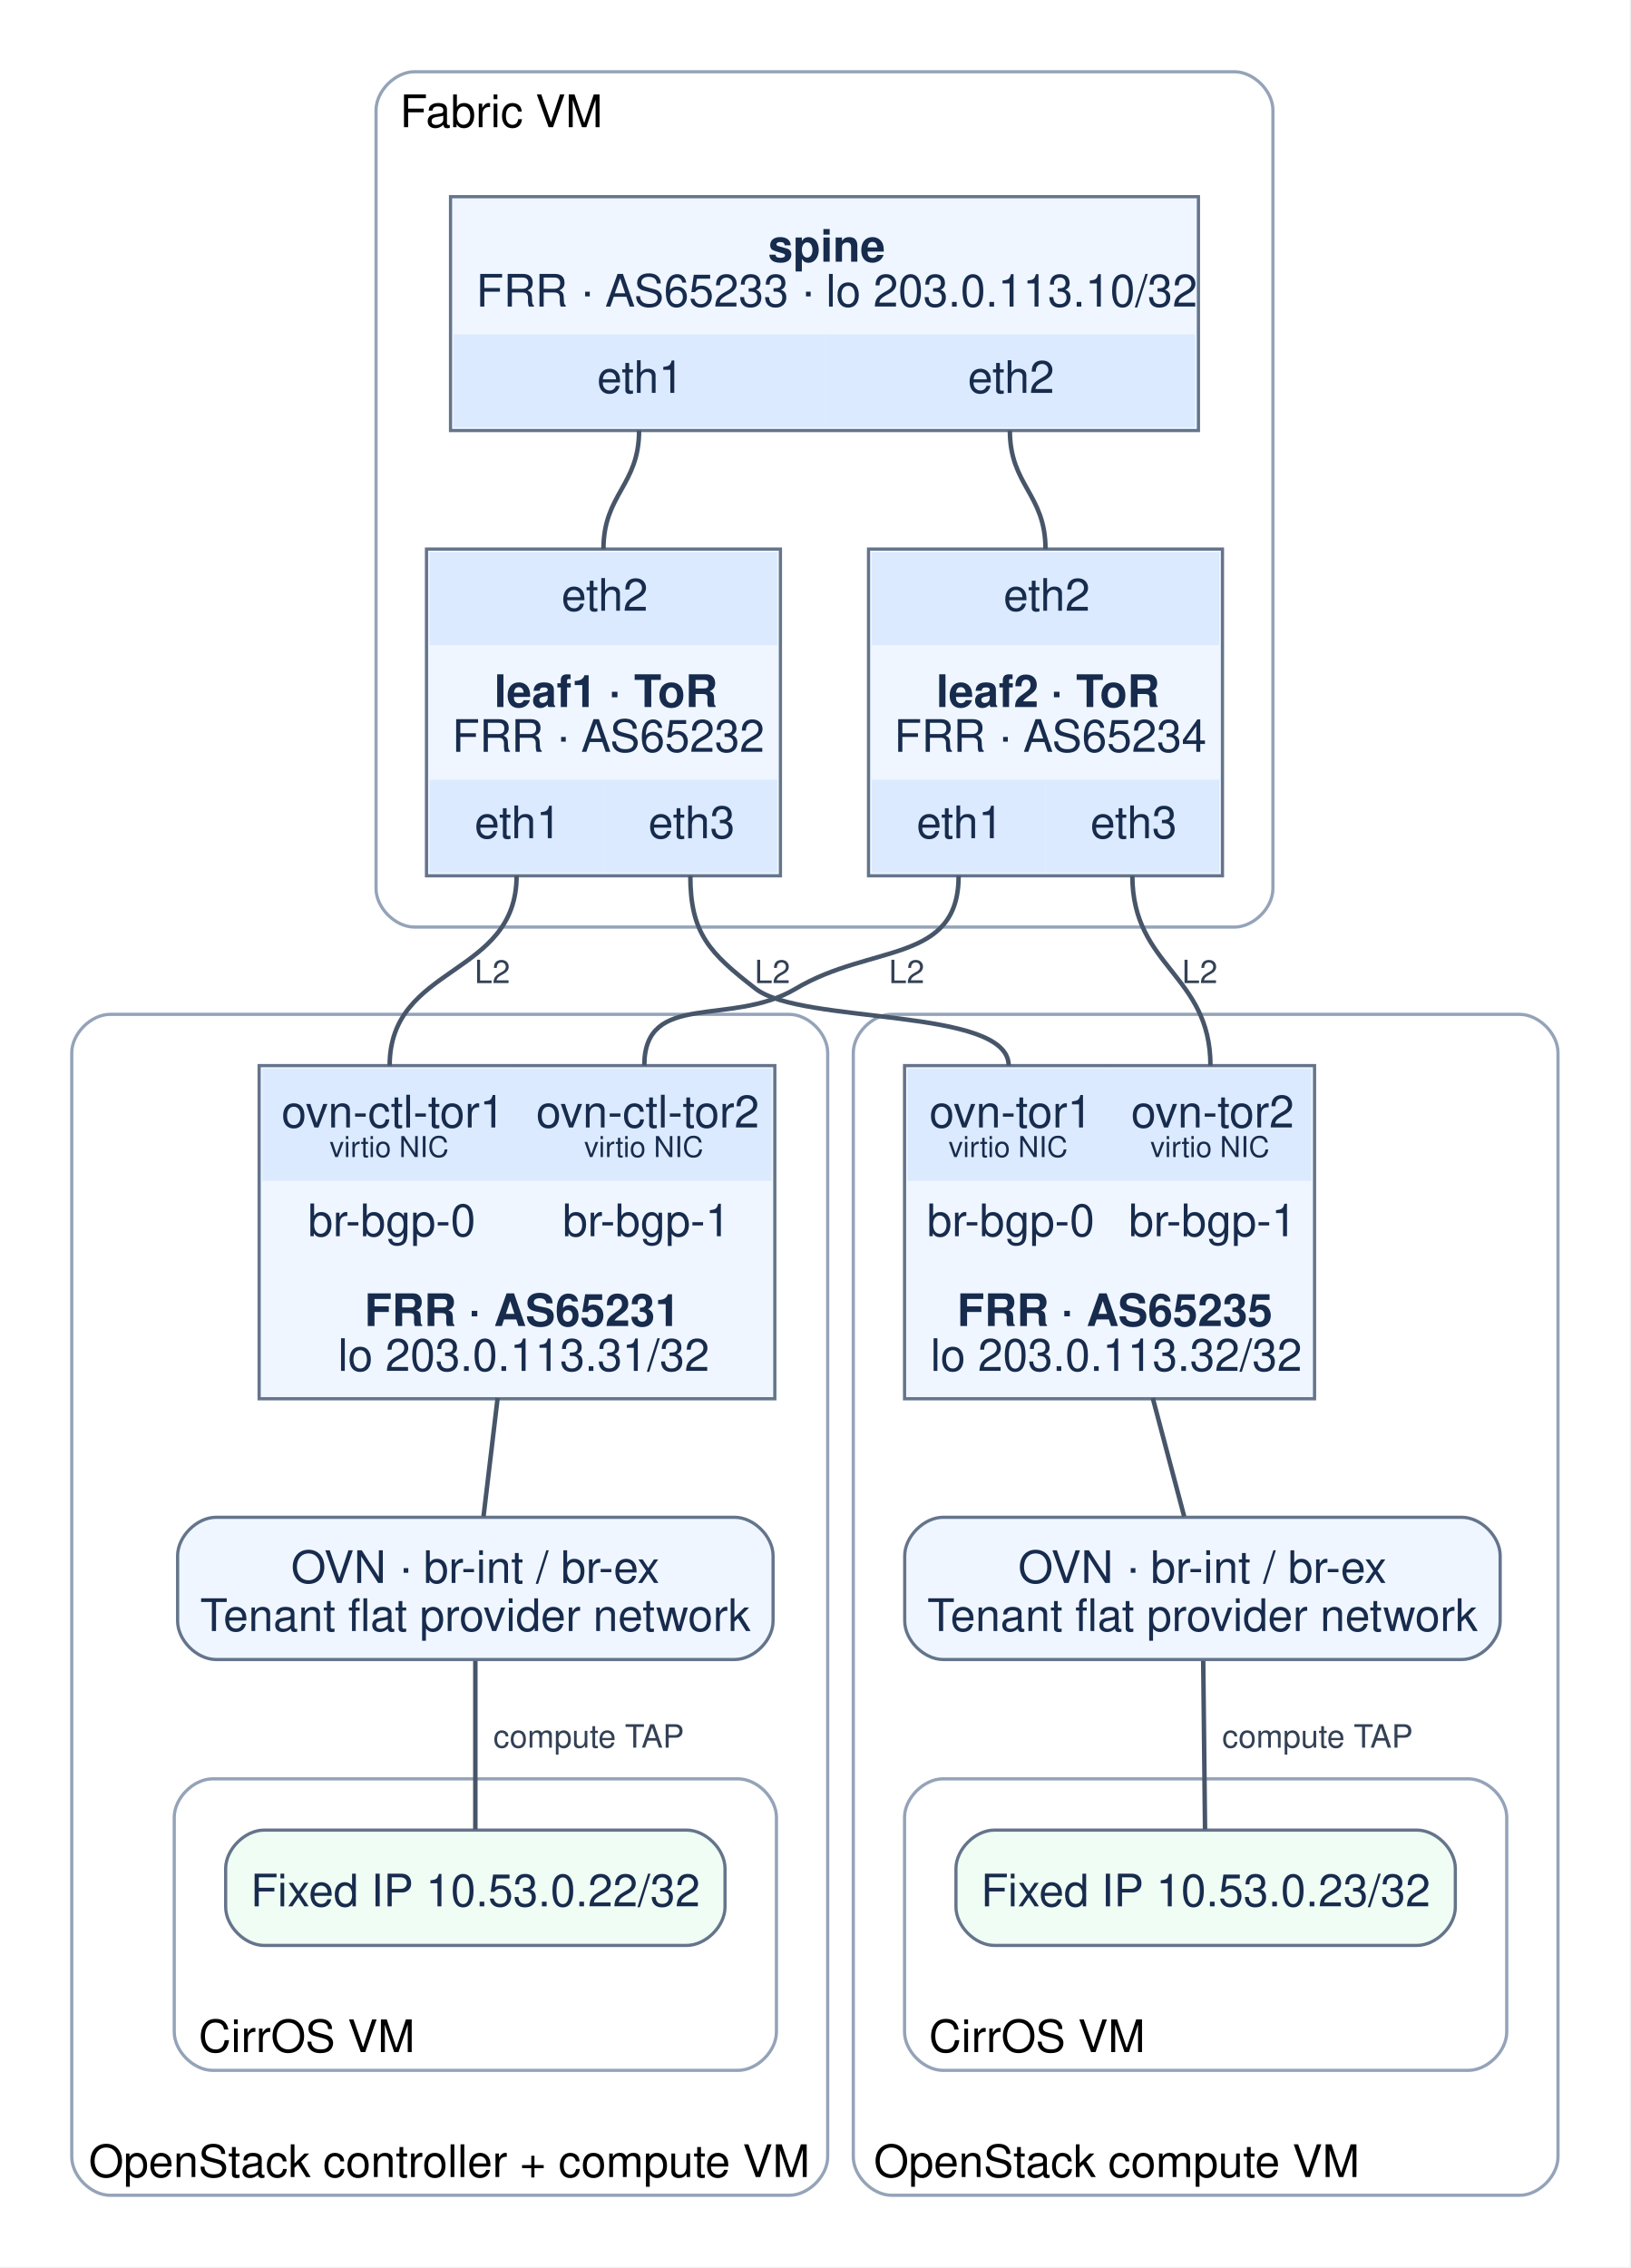
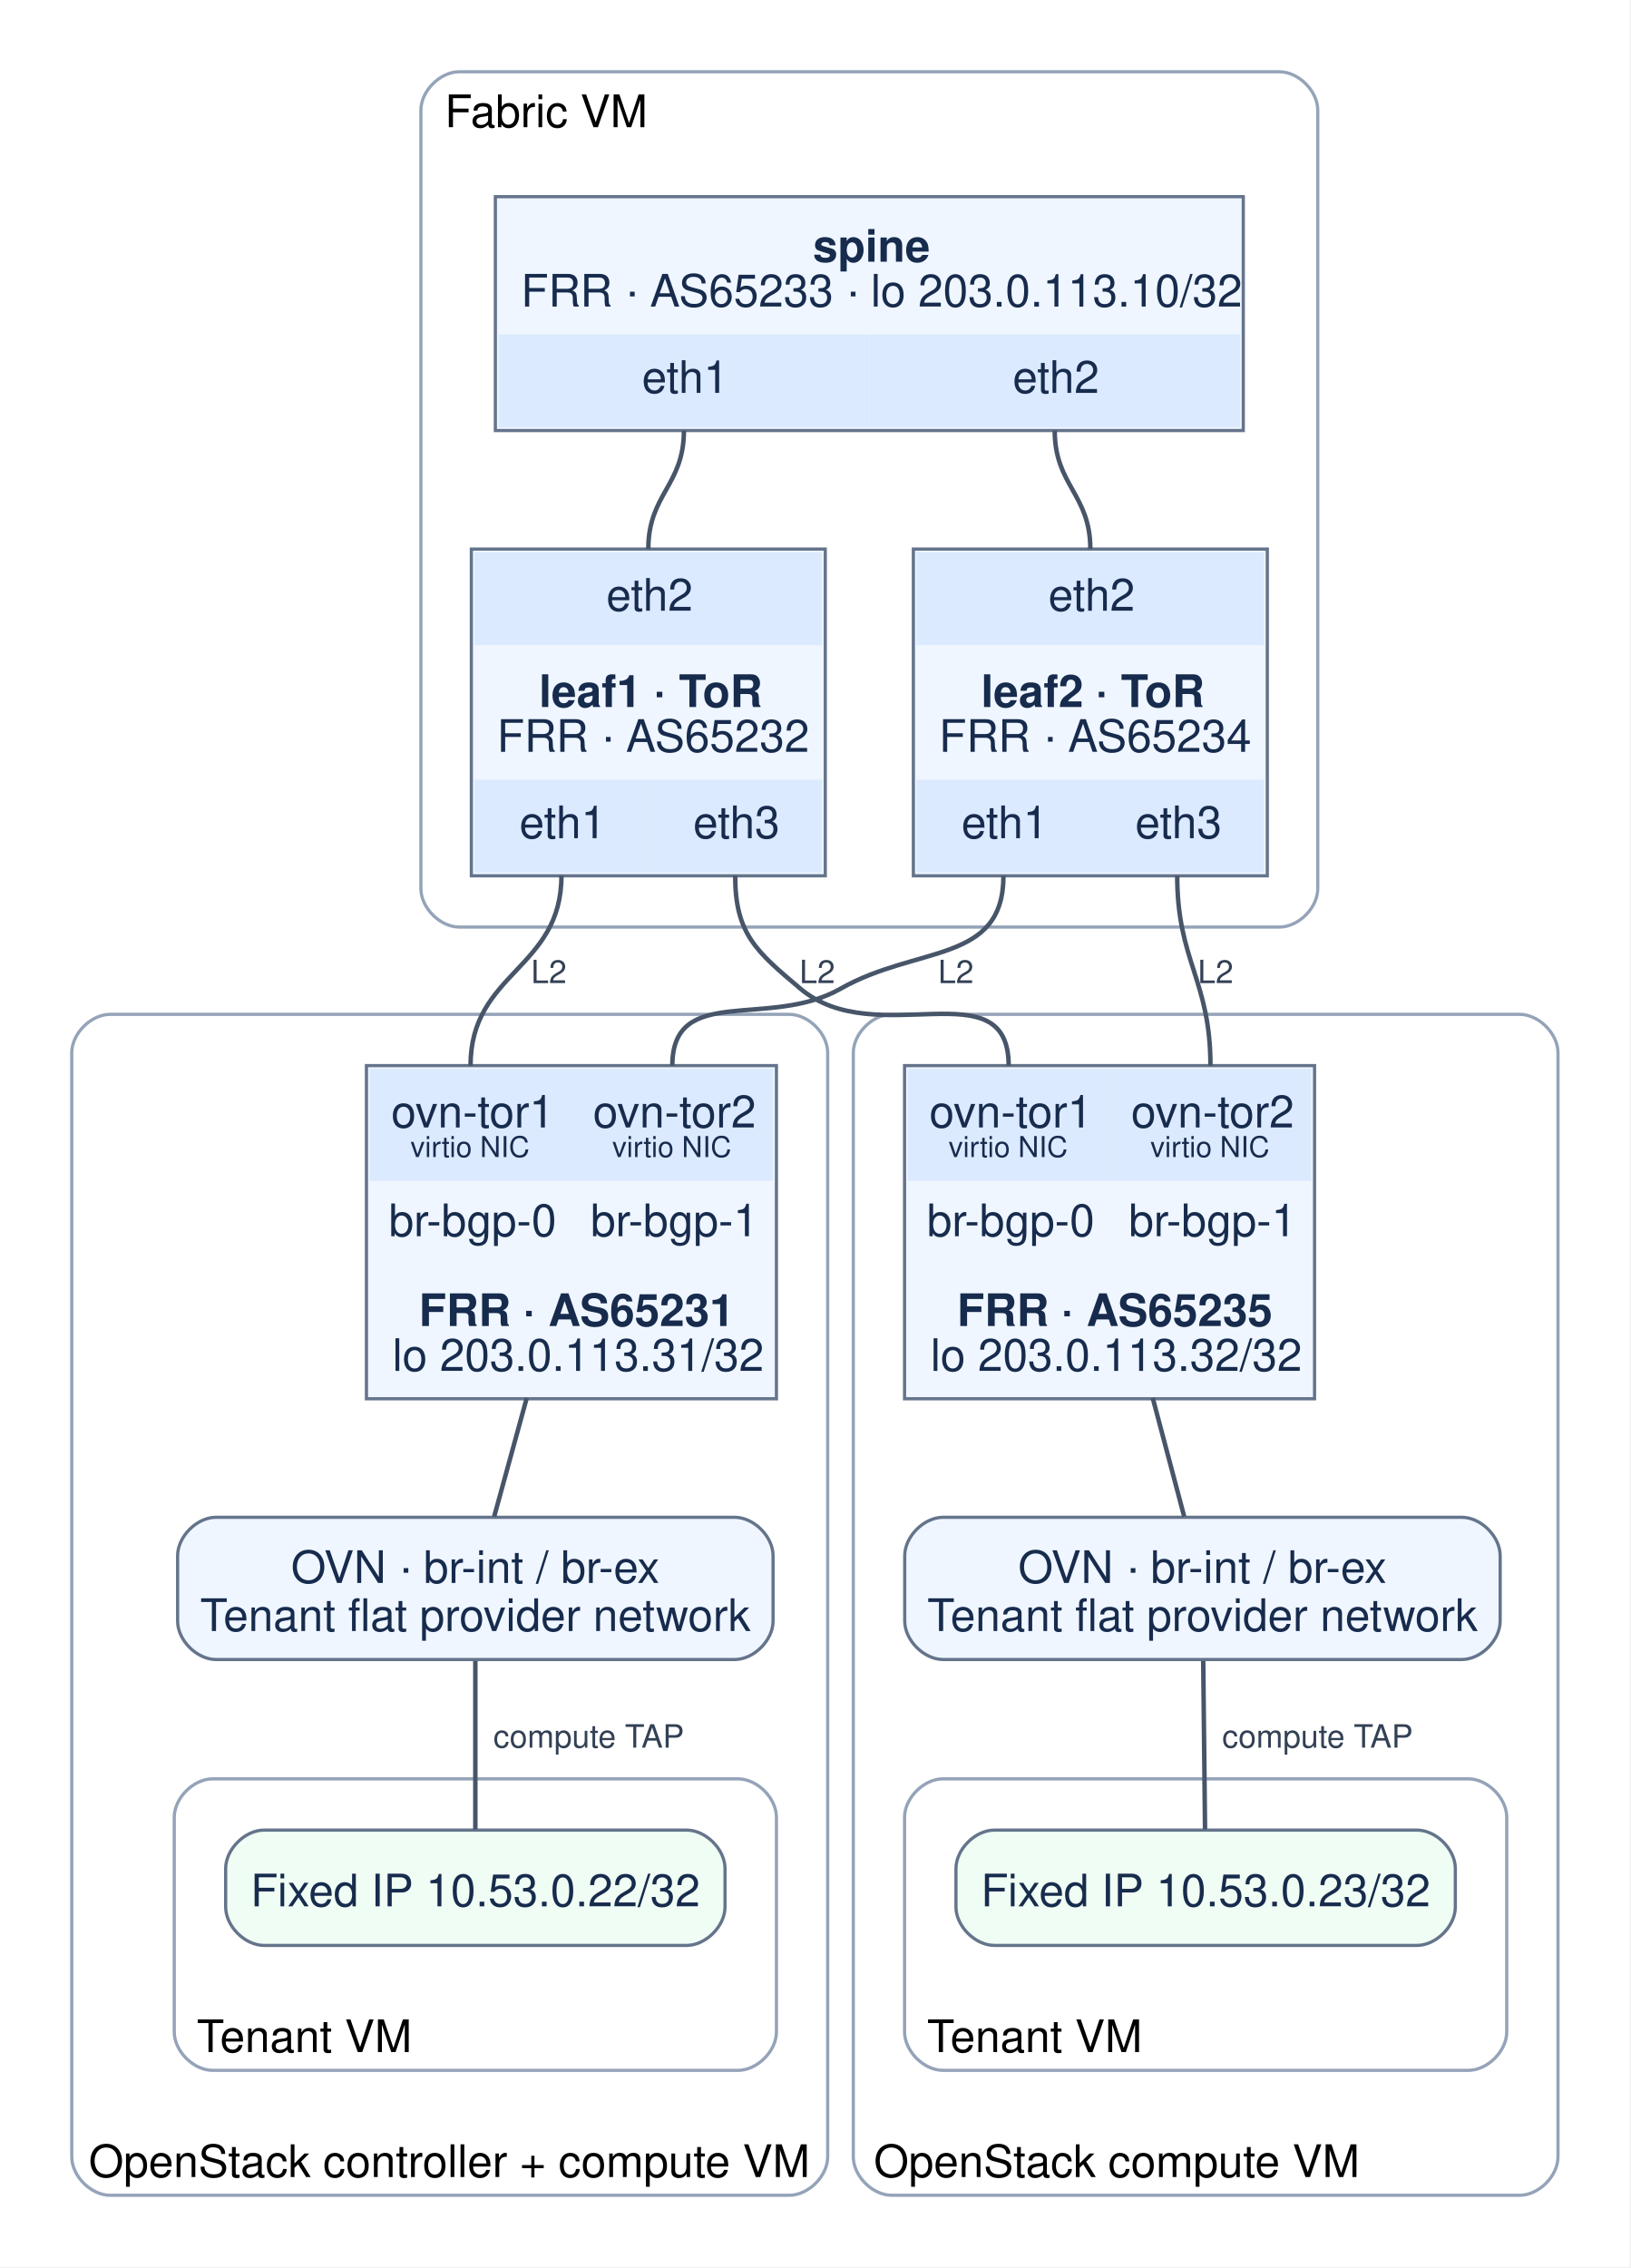
<svg xmlns="http://www.w3.org/2000/svg" width="509pt" height="708pt" viewBox="0.00 0.00 509.00 708.00">
  <g id="graph0" class="graph" transform="scale(1 1) rotate(0) translate(14.4 693.3)">
    <polygon fill="#ffffff" stroke="none" points="-14.4,14.4 -14.4,-693.3 494.4,-693.3 494.4,14.4 -14.4,14.4" />
    <g id="clust1" class="cluster">
-       <path fill="#ffffff" stroke="#94a3b8" d="M115,-403.9C115,-403.9 371,-403.9 371,-403.9 377,-403.9 383,-409.9 383,-415.9 383,-415.9 383,-658.9 383,-658.9 383,-664.9 377,-670.9 371,-670.9 371,-670.9 115,-670.9 115,-670.9 109,-670.9 103,-664.9 103,-658.9 103,-658.9 103,-415.9 103,-415.9 103,-409.9 109,-403.9 115,-403.9" />
-       <text xml:space="preserve" text-anchor="middle" x="142.12" y="-653.6" font-family="Helvetica,sans-Serif" font-size="14.00">Fabric VM</text>
+       <path fill="#ffffff" stroke="#94a3b8" d="M129,-403.9C129,-403.9 385,-403.9 385,-403.9 391,-403.9 397,-409.9 397,-415.9 397,-415.9 397,-658.9 397,-658.9 397,-664.9 391,-670.9 385,-670.9 385,-670.9 129,-670.9 129,-670.9 123,-670.9 117,-664.9 117,-658.9 117,-658.9 117,-415.9 117,-415.9 117,-409.9 123,-403.9 129,-403.9" />
+       <text xml:space="preserve" text-anchor="middle" x="156.12" y="-653.6" font-family="Helvetica,sans-Serif" font-size="14.00">Fabric VM</text>
    </g>
    <g id="clust3" class="cluster">
      <path fill="#ffffff" stroke="#94a3b8" d="M20,-8C20,-8 232,-8 232,-8 238,-8 244,-14 244,-20 244,-20 244,-364.65 244,-364.65 244,-370.65 238,-376.65 232,-376.65 232,-376.65 20,-376.65 20,-376.65 14,-376.65 8,-370.65 8,-364.65 8,-364.65 8,-20 8,-20 8,-14 14,-8 20,-8" />
      <text xml:space="preserve" text-anchor="middle" x="125.88" y="-13.7" font-family="Helvetica,sans-Serif" font-size="14.00">OpenStack controller + compute VM</text>
    </g>
    <g id="clust4" class="cluster">
      <path fill="#ffffff" stroke="#94a3b8" d="M52,-47C52,-47 216,-47 216,-47 222,-47 228,-53 228,-59 228,-59 228,-126 228,-126 228,-132 222,-138 216,-138 216,-138 52,-138 52,-138 46,-138 40,-132 40,-126 40,-126 40,-59 40,-59 40,-53 46,-47 52,-47" />
-       <text xml:space="preserve" text-anchor="middle" x="81.38" y="-52.7" font-family="Helvetica,sans-Serif" font-size="14.00">CirrOS VM</text>
+       <text xml:space="preserve" text-anchor="middle" x="80.62" y="-52.7" font-family="Helvetica,sans-Serif" font-size="14.00">Tenant VM</text>
    </g>
    <g id="clust5" class="cluster">
      <path fill="#ffffff" stroke="#94a3b8" d="M264,-8C264,-8 460,-8 460,-8 466,-8 472,-14 472,-20 472,-20 472,-364.65 472,-364.65 472,-370.65 466,-376.65 460,-376.65 460,-376.65 264,-376.65 264,-376.65 258,-376.65 252,-370.65 252,-364.65 252,-364.65 252,-20 252,-20 252,-14 258,-8 264,-8" />
      <text xml:space="preserve" text-anchor="middle" x="334.25" y="-13.7" font-family="Helvetica,sans-Serif" font-size="14.00">OpenStack compute VM</text>
    </g>
    <g id="clust6" class="cluster">
      <path fill="#ffffff" stroke="#94a3b8" d="M280,-47C280,-47 444,-47 444,-47 450,-47 456,-53 456,-59 456,-59 456,-126 456,-126 456,-132 450,-138 444,-138 444,-138 280,-138 280,-138 274,-138 268,-132 268,-126 268,-126 268,-59 268,-59 268,-53 274,-47 280,-47" />
-       <text xml:space="preserve" text-anchor="middle" x="309.38" y="-52.7" font-family="Helvetica,sans-Serif" font-size="14.00">CirrOS VM</text>
+       <text xml:space="preserve" text-anchor="middle" x="308.62" y="-52.7" font-family="Helvetica,sans-Serif" font-size="14.00">Tenant VM</text>
    </g>
    <g id="node1" class="node">
-       <path fill="#eff6ff" stroke="none" d="M347.75,-631.9C347.75,-631.9 138.25,-631.9 138.25,-631.9 132.25,-631.9 126.25,-625.9 126.25,-619.9 126.25,-619.9 126.25,-570.9 126.25,-570.9 126.25,-564.9 132.25,-558.9 138.25,-558.9 138.25,-558.9 347.75,-558.9 347.75,-558.9 353.75,-558.9 359.75,-564.9 359.75,-570.9 359.75,-570.9 359.75,-619.9 359.75,-619.9 359.75,-625.9 353.75,-631.9 347.75,-631.9" />
-       <polygon fill="#eff6ff" stroke="none" points="126.25,-558.9 126.25,-631.9 359.75,-631.9 359.75,-558.9 126.25,-558.9" />
-       <text xml:space="preserve" text-anchor="start" x="225.38" y="-611.6" font-family="Helvetica,sans-Serif" font-weight="bold" font-size="14.00" fill="#172b4d">spine</text>
-       <text xml:space="preserve" text-anchor="start" x="134.25" y="-597.6" font-family="Helvetica,sans-Serif" font-size="14.00" fill="#172b4d">FRR · AS65233 · lo 203.0.113.10/32</text>
-       <polygon fill="#dbeafe" stroke="none" points="127.25,-559.9 127.25,-588.9 243,-588.9 243,-559.9 127.25,-559.9" />
-       <text xml:space="preserve" text-anchor="start" x="172" y="-570.65" font-family="Helvetica,sans-Serif" font-size="14.00" fill="#172b4d">eth1</text>
-       <polygon fill="#dbeafe" stroke="none" points="243,-559.9 243,-588.9 358.75,-588.9 358.75,-559.9 243,-559.9" />
-       <text xml:space="preserve" text-anchor="start" x="287.75" y="-570.65" font-family="Helvetica,sans-Serif" font-size="14.00" fill="#172b4d">eth2</text>
-       <polygon fill="none" stroke="#64748b" points="126.25,-558.9 126.25,-631.9 359.75,-631.9 359.75,-558.9 126.25,-558.9" />
+       <path fill="#eff6ff" stroke="none" d="M361.75,-631.9C361.75,-631.9 152.25,-631.9 152.25,-631.9 146.25,-631.9 140.25,-625.9 140.25,-619.9 140.25,-619.9 140.25,-570.9 140.25,-570.9 140.25,-564.9 146.25,-558.9 152.25,-558.9 152.25,-558.9 361.75,-558.9 361.75,-558.9 367.75,-558.9 373.75,-564.9 373.75,-570.9 373.75,-570.9 373.75,-619.9 373.75,-619.9 373.75,-625.9 367.75,-631.9 361.75,-631.9" />
+       <polygon fill="#eff6ff" stroke="none" points="140.25,-558.9 140.25,-631.9 373.75,-631.9 373.75,-558.9 140.25,-558.9" />
+       <text xml:space="preserve" text-anchor="start" x="239.38" y="-611.6" font-family="Helvetica,sans-Serif" font-weight="bold" font-size="14.00" fill="#172b4d">spine</text>
+       <text xml:space="preserve" text-anchor="start" x="148.25" y="-597.6" font-family="Helvetica,sans-Serif" font-size="14.00" fill="#172b4d">FRR · AS65233 · lo 203.0.113.10/32</text>
+       <polygon fill="#dbeafe" stroke="none" points="141.25,-559.9 141.25,-588.9 257,-588.9 257,-559.9 141.25,-559.9" />
+       <text xml:space="preserve" text-anchor="start" x="186" y="-570.65" font-family="Helvetica,sans-Serif" font-size="14.00" fill="#172b4d">eth1</text>
+       <polygon fill="#dbeafe" stroke="none" points="257,-559.9 257,-588.9 372.75,-588.9 372.75,-559.9 257,-559.9" />
+       <text xml:space="preserve" text-anchor="start" x="301.75" y="-570.65" font-family="Helvetica,sans-Serif" font-size="14.00" fill="#172b4d">eth2</text>
+       <polygon fill="none" stroke="#64748b" points="140.25,-558.9 140.25,-631.9 373.75,-631.9 373.75,-558.9 140.25,-558.9" />
    </g>
    <g id="node2" class="node">
-       <path fill="#eff6ff" stroke="none" d="M217.25,-521.9C217.25,-521.9 130.75,-521.9 130.75,-521.9 124.75,-521.9 118.75,-515.9 118.75,-509.9 118.75,-509.9 118.75,-431.9 118.75,-431.9 118.75,-425.9 124.75,-419.9 130.75,-419.9 130.75,-419.9 217.25,-419.9 217.25,-419.9 223.25,-419.9 229.25,-425.9 229.25,-431.9 229.25,-431.9 229.25,-509.9 229.25,-509.9 229.25,-515.9 223.25,-521.9 217.25,-521.9" />
-       <polygon fill="#eff6ff" stroke="none" points="118.75,-419.9 118.75,-521.9 229.25,-521.9 229.25,-419.9 118.75,-419.9" />
-       <polygon fill="#dbeafe" stroke="none" points="119.75,-491.9 119.75,-520.9 228.25,-520.9 228.25,-491.9 119.75,-491.9" />
-       <text xml:space="preserve" text-anchor="start" x="160.88" y="-502.65" font-family="Helvetica,sans-Serif" font-size="14.00" fill="#172b4d">eth2</text>
-       <text xml:space="preserve" text-anchor="start" x="139.88" y="-472.6" font-family="Helvetica,sans-Serif" font-weight="bold" font-size="14.00" fill="#172b4d">leaf1 · ToR</text>
-       <text xml:space="preserve" text-anchor="start" x="126.75" y="-458.6" font-family="Helvetica,sans-Serif" font-size="14.00" fill="#172b4d">FRR · AS65232</text>
-       <polygon fill="#dbeafe" stroke="none" points="119.75,-420.9 119.75,-449.9 174,-449.9 174,-420.9 119.75,-420.9" />
-       <text xml:space="preserve" text-anchor="start" x="133.75" y="-431.65" font-family="Helvetica,sans-Serif" font-size="14.00" fill="#172b4d">eth1</text>
-       <polygon fill="#dbeafe" stroke="none" points="174,-420.9 174,-449.9 228.25,-449.9 228.25,-420.9 174,-420.9" />
-       <text xml:space="preserve" text-anchor="start" x="188" y="-431.65" font-family="Helvetica,sans-Serif" font-size="14.00" fill="#172b4d">eth3</text>
-       <polygon fill="none" stroke="#64748b" points="118.75,-419.9 118.75,-521.9 229.25,-521.9 229.25,-419.9 118.75,-419.9" />
+       <path fill="#eff6ff" stroke="none" d="M231.25,-521.9C231.25,-521.9 144.75,-521.9 144.75,-521.9 138.75,-521.9 132.75,-515.9 132.75,-509.9 132.75,-509.9 132.75,-431.9 132.75,-431.9 132.75,-425.9 138.75,-419.9 144.75,-419.9 144.75,-419.9 231.25,-419.9 231.25,-419.9 237.25,-419.9 243.25,-425.9 243.25,-431.9 243.25,-431.9 243.25,-509.9 243.25,-509.9 243.25,-515.9 237.25,-521.9 231.25,-521.9" />
+       <polygon fill="#eff6ff" stroke="none" points="132.75,-419.9 132.75,-521.9 243.25,-521.9 243.25,-419.9 132.75,-419.9" />
+       <polygon fill="#dbeafe" stroke="none" points="133.75,-491.9 133.75,-520.9 242.25,-520.9 242.25,-491.9 133.75,-491.9" />
+       <text xml:space="preserve" text-anchor="start" x="174.88" y="-502.65" font-family="Helvetica,sans-Serif" font-size="14.00" fill="#172b4d">eth2</text>
+       <text xml:space="preserve" text-anchor="start" x="153.88" y="-472.6" font-family="Helvetica,sans-Serif" font-weight="bold" font-size="14.00" fill="#172b4d">leaf1 · ToR</text>
+       <text xml:space="preserve" text-anchor="start" x="140.75" y="-458.6" font-family="Helvetica,sans-Serif" font-size="14.00" fill="#172b4d">FRR · AS65232</text>
+       <polygon fill="#dbeafe" stroke="none" points="133.75,-420.9 133.75,-449.9 188,-449.9 188,-420.9 133.75,-420.9" />
+       <text xml:space="preserve" text-anchor="start" x="147.75" y="-431.65" font-family="Helvetica,sans-Serif" font-size="14.00" fill="#172b4d">eth1</text>
+       <polygon fill="#dbeafe" stroke="none" points="188,-420.9 188,-449.9 242.25,-449.9 242.25,-420.9 188,-420.9" />
+       <text xml:space="preserve" text-anchor="start" x="202" y="-431.65" font-family="Helvetica,sans-Serif" font-size="14.00" fill="#172b4d">eth3</text>
+       <polygon fill="none" stroke="#64748b" points="132.75,-419.9 132.75,-521.9 243.25,-521.9 243.25,-419.9 132.75,-419.9" />
    </g>
    <g id="edge5" class="edge">
-       <path fill="none" stroke="#475569" stroke-width="1.4" d="M185.12,-558.9C185.12,-541.73 174,-539.07 174,-521.9" />
+       <path fill="none" stroke="#475569" stroke-width="1.4" d="M199.12,-558.9C199.12,-541.73 188,-539.07 188,-521.9" />
    </g>
    <g id="node3" class="node">
-       <path fill="#eff6ff" stroke="none" d="M355.25,-521.9C355.25,-521.9 268.75,-521.9 268.75,-521.9 262.75,-521.9 256.75,-515.9 256.75,-509.9 256.75,-509.9 256.75,-431.9 256.75,-431.9 256.75,-425.9 262.75,-419.9 268.75,-419.9 268.75,-419.9 355.25,-419.9 355.25,-419.9 361.25,-419.9 367.25,-425.9 367.25,-431.9 367.25,-431.9 367.25,-509.9 367.25,-509.9 367.25,-515.9 361.25,-521.9 355.25,-521.9" />
-       <polygon fill="#eff6ff" stroke="none" points="256.75,-419.9 256.75,-521.9 367.25,-521.9 367.25,-419.9 256.75,-419.9" />
-       <polygon fill="#dbeafe" stroke="none" points="257.75,-491.9 257.75,-520.9 366.25,-520.9 366.25,-491.9 257.75,-491.9" />
-       <text xml:space="preserve" text-anchor="start" x="298.88" y="-502.65" font-family="Helvetica,sans-Serif" font-size="14.00" fill="#172b4d">eth2</text>
-       <text xml:space="preserve" text-anchor="start" x="277.88" y="-472.6" font-family="Helvetica,sans-Serif" font-weight="bold" font-size="14.00" fill="#172b4d">leaf2 · ToR</text>
-       <text xml:space="preserve" text-anchor="start" x="264.75" y="-458.6" font-family="Helvetica,sans-Serif" font-size="14.00" fill="#172b4d">FRR · AS65234</text>
-       <polygon fill="#dbeafe" stroke="none" points="257.75,-420.9 257.75,-449.9 312,-449.9 312,-420.9 257.75,-420.9" />
-       <text xml:space="preserve" text-anchor="start" x="271.75" y="-431.65" font-family="Helvetica,sans-Serif" font-size="14.00" fill="#172b4d">eth1</text>
-       <polygon fill="#dbeafe" stroke="none" points="312,-420.9 312,-449.9 366.25,-449.9 366.25,-420.9 312,-420.9" />
-       <text xml:space="preserve" text-anchor="start" x="326" y="-431.65" font-family="Helvetica,sans-Serif" font-size="14.00" fill="#172b4d">eth3</text>
-       <polygon fill="none" stroke="#64748b" points="256.75,-419.9 256.75,-521.9 367.25,-521.9 367.25,-419.9 256.75,-419.9" />
+       <path fill="#eff6ff" stroke="none" d="M369.25,-521.9C369.25,-521.9 282.75,-521.9 282.75,-521.9 276.75,-521.9 270.75,-515.9 270.75,-509.9 270.75,-509.9 270.75,-431.9 270.75,-431.9 270.75,-425.9 276.75,-419.9 282.75,-419.9 282.75,-419.9 369.25,-419.9 369.25,-419.9 375.25,-419.9 381.25,-425.9 381.25,-431.9 381.25,-431.9 381.25,-509.9 381.25,-509.9 381.25,-515.9 375.25,-521.9 369.25,-521.9" />
+       <polygon fill="#eff6ff" stroke="none" points="270.75,-419.9 270.75,-521.9 381.25,-521.9 381.25,-419.9 270.75,-419.9" />
+       <polygon fill="#dbeafe" stroke="none" points="271.75,-491.9 271.75,-520.9 380.25,-520.9 380.25,-491.9 271.75,-491.9" />
+       <text xml:space="preserve" text-anchor="start" x="312.88" y="-502.65" font-family="Helvetica,sans-Serif" font-size="14.00" fill="#172b4d">eth2</text>
+       <text xml:space="preserve" text-anchor="start" x="291.88" y="-472.6" font-family="Helvetica,sans-Serif" font-weight="bold" font-size="14.00" fill="#172b4d">leaf2 · ToR</text>
+       <text xml:space="preserve" text-anchor="start" x="278.75" y="-458.6" font-family="Helvetica,sans-Serif" font-size="14.00" fill="#172b4d">FRR · AS65234</text>
+       <polygon fill="#dbeafe" stroke="none" points="271.75,-420.9 271.75,-449.9 326,-449.9 326,-420.9 271.75,-420.9" />
+       <text xml:space="preserve" text-anchor="start" x="285.75" y="-431.65" font-family="Helvetica,sans-Serif" font-size="14.00" fill="#172b4d">eth1</text>
+       <polygon fill="#dbeafe" stroke="none" points="326,-420.9 326,-449.9 380.25,-449.9 380.25,-420.9 326,-420.9" />
+       <text xml:space="preserve" text-anchor="start" x="340" y="-431.65" font-family="Helvetica,sans-Serif" font-size="14.00" fill="#172b4d">eth3</text>
+       <polygon fill="none" stroke="#64748b" points="270.75,-419.9 270.75,-521.9 381.25,-521.9 381.25,-419.9 270.75,-419.9" />
    </g>
    <g id="edge6" class="edge">
-       <path fill="none" stroke="#475569" stroke-width="1.4" d="M300.88,-558.9C300.88,-541.73 312,-539.07 312,-521.9" />
+       <path fill="none" stroke="#475569" stroke-width="1.4" d="M314.88,-558.9C314.88,-541.73 326,-539.07 326,-521.9" />
    </g>
    <g id="node4" class="node">
-       <path fill="#eff6ff" stroke="none" d="M215.5,-360.65C215.5,-360.65 78.5,-360.65 78.5,-360.65 72.5,-360.65 66.5,-354.65 66.5,-348.65 66.5,-348.65 66.5,-268.65 66.5,-268.65 66.5,-262.65 72.5,-256.65 78.5,-256.65 78.5,-256.65 215.5,-256.65 215.5,-256.65 221.5,-256.65 227.5,-262.65 227.5,-268.65 227.5,-268.65 227.5,-348.65 227.5,-348.65 227.5,-354.65 221.5,-360.65 215.5,-360.65" />
-       <polygon fill="#eff6ff" stroke="none" points="66.5,-256.65 66.5,-360.65 227.5,-360.65 227.5,-256.65 66.5,-256.65" />
-       <polygon fill="#dbeafe" stroke="none" points="67.5,-324.65 67.5,-359.65 147,-359.65 147,-324.65 67.5,-324.65" />
-       <text xml:space="preserve" text-anchor="start" x="73.5" y="-341.35" font-family="Helvetica,sans-Serif" font-size="14.00" fill="#172b4d">ovn-ctl-tor1</text>
-       <text xml:space="preserve" text-anchor="start" x="88.5" y="-332.1" font-family="Helvetica,sans-Serif" font-size="9.00" fill="#172b4d">virtio NIC</text>
-       <polygon fill="#dbeafe" stroke="none" points="147,-324.65 147,-359.65 226.5,-359.65 226.5,-324.65 147,-324.65" />
-       <text xml:space="preserve" text-anchor="start" x="153" y="-341.35" font-family="Helvetica,sans-Serif" font-size="14.00" fill="#172b4d">ovn-ctl-tor2</text>
-       <text xml:space="preserve" text-anchor="start" x="168" y="-332.1" font-family="Helvetica,sans-Serif" font-size="9.00" fill="#172b4d">virtio NIC</text>
-       <text xml:space="preserve" text-anchor="start" x="81.75" y="-307.4" font-family="Helvetica,sans-Serif" font-size="14.00" fill="#172b4d">br-bgp-0</text>
-       <text xml:space="preserve" text-anchor="start" x="161.25" y="-307.4" font-family="Helvetica,sans-Serif" font-size="14.00" fill="#172b4d">br-bgp-1</text>
-       <text xml:space="preserve" text-anchor="start" x="99.38" y="-279.35" font-family="Helvetica,sans-Serif" font-weight="bold" font-size="14.00" fill="#172b4d">FRR · AS65231</text>
-       <text xml:space="preserve" text-anchor="start" x="91.12" y="-265.35" font-family="Helvetica,sans-Serif" font-size="14.00" fill="#172b4d">lo 203.0.113.31/32</text>
-       <polygon fill="none" stroke="#64748b" points="66.5,-256.65 66.5,-360.65 227.5,-360.65 227.5,-256.65 66.5,-256.65" />
+       <path fill="#eff6ff" stroke="none" d="M216,-360.65C216,-360.65 112,-360.65 112,-360.65 106,-360.65 100,-354.65 100,-348.65 100,-348.65 100,-268.65 100,-268.65 100,-262.65 106,-256.65 112,-256.65 112,-256.65 216,-256.65 216,-256.65 222,-256.65 228,-262.65 228,-268.65 228,-268.65 228,-348.65 228,-348.65 228,-354.65 222,-360.65 216,-360.65" />
+       <polygon fill="#eff6ff" stroke="none" points="100,-256.65 100,-360.65 228,-360.65 228,-256.65 100,-256.65" />
+       <polygon fill="#dbeafe" stroke="none" points="101,-324.65 101,-359.65 164,-359.65 164,-324.65 101,-324.65" />
+       <text xml:space="preserve" text-anchor="start" x="107.75" y="-341.35" font-family="Helvetica,sans-Serif" font-size="14.00" fill="#172b4d">ovn-tor1</text>
+       <text xml:space="preserve" text-anchor="start" x="113.75" y="-332.1" font-family="Helvetica,sans-Serif" font-size="9.00" fill="#172b4d">virtio NIC</text>
+       <polygon fill="#dbeafe" stroke="none" points="164,-324.65 164,-359.65 227,-359.65 227,-324.65 164,-324.65" />
+       <text xml:space="preserve" text-anchor="start" x="170.75" y="-341.35" font-family="Helvetica,sans-Serif" font-size="14.00" fill="#172b4d">ovn-tor2</text>
+       <text xml:space="preserve" text-anchor="start" x="176.75" y="-332.1" font-family="Helvetica,sans-Serif" font-size="9.00" fill="#172b4d">virtio NIC</text>
+       <text xml:space="preserve" text-anchor="start" x="107" y="-307.4" font-family="Helvetica,sans-Serif" font-size="14.00" fill="#172b4d">br-bgp-0</text>
+       <text xml:space="preserve" text-anchor="start" x="170" y="-307.4" font-family="Helvetica,sans-Serif" font-size="14.00" fill="#172b4d">br-bgp-1</text>
+       <text xml:space="preserve" text-anchor="start" x="116.38" y="-279.35" font-family="Helvetica,sans-Serif" font-weight="bold" font-size="14.00" fill="#172b4d">FRR · AS65231</text>
+       <text xml:space="preserve" text-anchor="start" x="108.12" y="-265.35" font-family="Helvetica,sans-Serif" font-size="14.00" fill="#172b4d">lo 203.0.113.31/32</text>
+       <polygon fill="none" stroke="#64748b" points="100,-256.65 100,-360.65 228,-360.65 228,-256.65 100,-256.65" />
    </g>
    <g id="edge7" class="edge">
-       <path fill="none" stroke="#475569" stroke-width="1.4" d="M146.88,-419.9C146.88,-388.22 107.25,-392.33 107.25,-360.65" />
-       <text xml:space="preserve" text-anchor="middle" x="139.31" y="-386.4" font-family="Helvetica,sans-Serif" font-size="10.00" fill="#334155">L2</text>
+       <path fill="none" stroke="#475569" stroke-width="1.4" d="M160.88,-419.9C160.88,-390.7 132.5,-389.85 132.5,-360.65" />
+       <text xml:space="preserve" text-anchor="middle" x="156.95" y="-386.4" font-family="Helvetica,sans-Serif" font-size="10.00" fill="#334155">L2</text>
    </g>
    <g id="node7" class="node">
      <path fill="#eff6ff" stroke="none" d="M384,-360.65C384,-360.65 280,-360.65 280,-360.65 274,-360.65 268,-354.65 268,-348.65 268,-348.65 268,-268.65 268,-268.65 268,-262.65 274,-256.65 280,-256.65 280,-256.65 384,-256.65 384,-256.65 390,-256.65 396,-262.65 396,-268.65 396,-268.65 396,-348.65 396,-348.65 396,-354.65 390,-360.65 384,-360.65" />
      <polygon fill="#eff6ff" stroke="none" points="268,-256.65 268,-360.65 396,-360.65 396,-256.65 268,-256.65" />
      <polygon fill="#dbeafe" stroke="none" points="269,-324.65 269,-359.65 332,-359.65 332,-324.65 269,-324.65" />
      <text xml:space="preserve" text-anchor="start" x="275.75" y="-341.35" font-family="Helvetica,sans-Serif" font-size="14.00" fill="#172b4d">ovn-tor1</text>
      <text xml:space="preserve" text-anchor="start" x="281.75" y="-332.1" font-family="Helvetica,sans-Serif" font-size="9.00" fill="#172b4d">virtio NIC</text>
      <polygon fill="#dbeafe" stroke="none" points="332,-324.65 332,-359.65 395,-359.65 395,-324.65 332,-324.65" />
      <text xml:space="preserve" text-anchor="start" x="338.75" y="-341.35" font-family="Helvetica,sans-Serif" font-size="14.00" fill="#172b4d">ovn-tor2</text>
      <text xml:space="preserve" text-anchor="start" x="344.75" y="-332.1" font-family="Helvetica,sans-Serif" font-size="9.00" fill="#172b4d">virtio NIC</text>
      <text xml:space="preserve" text-anchor="start" x="275" y="-307.4" font-family="Helvetica,sans-Serif" font-size="14.00" fill="#172b4d">br-bgp-0</text>
      <text xml:space="preserve" text-anchor="start" x="338" y="-307.4" font-family="Helvetica,sans-Serif" font-size="14.00" fill="#172b4d">br-bgp-1</text>
      <text xml:space="preserve" text-anchor="start" x="284.38" y="-279.35" font-family="Helvetica,sans-Serif" font-weight="bold" font-size="14.00" fill="#172b4d">FRR · AS65235</text>
      <text xml:space="preserve" text-anchor="start" x="276.12" y="-265.35" font-family="Helvetica,sans-Serif" font-size="14.00" fill="#172b4d">lo 203.0.113.32/32</text>
      <polygon fill="none" stroke="#64748b" points="268,-256.65 268,-360.65 396,-360.65 396,-256.65 268,-256.65" />
    </g>
    <g id="edge9" class="edge">
-       <path fill="none" stroke="#475569" stroke-width="1.4" d="M201.12,-419.9C201.12,-401.8 207.21,-395.75 221.5,-384.65 235.99,-373.4 300.5,-379 300.5,-360.65" />
-       <text xml:space="preserve" text-anchor="middle" x="226.75" y="-386.4" font-family="Helvetica,sans-Serif" font-size="10.00" fill="#334155">L2</text>
+       <path fill="none" stroke="#475569" stroke-width="1.4" d="M215.12,-419.9C215.12,-401.8 221.66,-396.31 235.5,-384.65 259.05,-364.81 300.5,-391.45 300.5,-360.65" />
+       <text xml:space="preserve" text-anchor="middle" x="240.75" y="-386.4" font-family="Helvetica,sans-Serif" font-size="10.00" fill="#334155">L2</text>
    </g>
    <g id="edge8" class="edge">
-       <path fill="none" stroke="#475569" stroke-width="1.4" d="M284.88,-419.9C284.88,-392.39 257.62,-398.74 234,-384.65 213.77,-372.58 186.75,-384.2 186.75,-360.65" />
-       <text xml:space="preserve" text-anchor="middle" x="268.65" y="-386.4" font-family="Helvetica,sans-Serif" font-size="10.00" fill="#334155">L2</text>
+       <path fill="none" stroke="#475569" stroke-width="1.4" d="M298.88,-419.9C298.88,-392.39 271.91,-398.26 248,-384.65 225.7,-371.96 195.5,-386.31 195.5,-360.65" />
+       <text xml:space="preserve" text-anchor="middle" x="284.03" y="-386.4" font-family="Helvetica,sans-Serif" font-size="10.00" fill="#334155">L2</text>
    </g>
    <g id="edge10" class="edge">
-       <path fill="none" stroke="#475569" stroke-width="1.4" d="M339.12,-419.9C339.12,-391.43 363.5,-389.12 363.5,-360.65" />
-       <text xml:space="preserve" text-anchor="middle" x="360.17" y="-386.4" font-family="Helvetica,sans-Serif" font-size="10.00" fill="#334155">L2</text>
+       <path fill="none" stroke="#475569" stroke-width="1.4" d="M353.12,-419.9C353.12,-393.17 363.5,-387.38 363.5,-360.65" />
+       <text xml:space="preserve" text-anchor="middle" x="365.1" y="-386.4" font-family="Helvetica,sans-Serif" font-size="10.00" fill="#334155">L2</text>
    </g>
    <g id="node5" class="node">
      <path fill="#eff6ff" stroke="#64748b" d="M214.95,-219.65C214.95,-219.65 53.05,-219.65 53.05,-219.65 47.05,-219.65 41.05,-213.65 41.05,-207.65 41.05,-207.65 41.05,-187.25 41.05,-187.25 41.05,-181.25 47.05,-175.25 53.05,-175.25 53.05,-175.25 214.95,-175.25 214.95,-175.25 220.95,-175.25 226.95,-181.25 226.95,-187.25 226.95,-187.25 226.95,-207.65 226.95,-207.65 226.95,-213.65 220.95,-219.65 214.95,-219.65" />
      <text xml:space="preserve" text-anchor="middle" x="134" y="-199.15" font-family="Helvetica,sans-Serif" font-size="14.00" fill="#172b4d">OVN · br-int / br-ex</text>
      <text xml:space="preserve" text-anchor="middle" x="134" y="-184.15" font-family="Helvetica,sans-Serif" font-size="14.00" fill="#172b4d">Tenant flat provider network</text>
    </g>
    <g id="edge1" class="edge">
-       <path fill="none" stroke="#475569" stroke-width="1.4" d="M140.96,-256.89C139.41,-243.85 137.82,-230.53 136.55,-219.9" />
+       <path fill="none" stroke="#475569" stroke-width="1.4" d="M150.05,-256.89C146.47,-243.85 142.81,-230.53 139.89,-219.9" />
    </g>
    <g id="node6" class="node">
      <path fill="#f0fdf4" stroke="#64748b" d="M199.95,-122C199.95,-122 68.05,-122 68.05,-122 62.05,-122 56.05,-116 56.05,-110 56.05,-110 56.05,-98 56.05,-98 56.05,-92 62.05,-86 68.05,-86 68.05,-86 199.95,-86 199.95,-86 205.95,-86 211.95,-92 211.95,-98 211.95,-98 211.95,-110 211.95,-110 211.95,-116 205.95,-122 199.95,-122" />
      <text xml:space="preserve" text-anchor="middle" x="134" y="-98.2" font-family="Helvetica,sans-Serif" font-size="14.00" fill="#172b4d">Fixed IP 10.53.0.22/32</text>
    </g>
    <g id="edge2" class="edge">
      <path fill="none" stroke="#475569" stroke-width="1.4" d="M134,-174.78C134,-158.72 134,-137.13 134,-122.24" />
      <text xml:space="preserve" text-anchor="middle" x="166.62" y="-147.75" font-family="Helvetica,sans-Serif" font-size="10.00" fill="#334155">  compute TAP</text>
    </g>
    <g id="node8" class="node">
      <path fill="#eff6ff" stroke="#64748b" d="M441.95,-219.65C441.95,-219.65 280.05,-219.65 280.05,-219.65 274.05,-219.65 268.05,-213.65 268.05,-207.65 268.05,-207.65 268.05,-187.25 268.05,-187.25 268.05,-181.25 274.05,-175.25 280.05,-175.25 280.05,-175.25 441.95,-175.25 441.95,-175.25 447.95,-175.25 453.95,-181.25 453.95,-187.25 453.95,-187.25 453.95,-207.65 453.95,-207.65 453.95,-213.65 447.95,-219.65 441.95,-219.65" />
      <text xml:space="preserve" text-anchor="middle" x="361" y="-199.15" font-family="Helvetica,sans-Serif" font-size="14.00" fill="#172b4d">OVN · br-int / br-ex</text>
      <text xml:space="preserve" text-anchor="middle" x="361" y="-184.15" font-family="Helvetica,sans-Serif" font-size="14.00" fill="#172b4d">Tenant flat provider network</text>
    </g>
    <g id="edge3" class="edge">
      <path fill="none" stroke="#475569" stroke-width="1.4" d="M345.48,-256.89C348.94,-243.85 352.48,-230.53 355.3,-219.9" />
    </g>
    <g id="node9" class="node">
      <path fill="#f0fdf4" stroke="#64748b" d="M427.95,-122C427.95,-122 296.05,-122 296.05,-122 290.05,-122 284.05,-116 284.05,-110 284.05,-110 284.05,-98 284.05,-98 284.05,-92 290.05,-86 296.05,-86 296.05,-86 427.95,-86 427.95,-86 433.95,-86 439.95,-92 439.95,-98 439.95,-98 439.95,-110 439.95,-110 439.95,-116 433.95,-122 427.95,-122" />
      <text xml:space="preserve" text-anchor="middle" x="362" y="-98.2" font-family="Helvetica,sans-Serif" font-size="14.00" fill="#172b4d">Fixed IP 10.53.0.23/32</text>
    </g>
    <g id="edge4" class="edge">
      <path fill="none" stroke="#475569" stroke-width="1.4" d="M361.24,-174.78C361.41,-158.72 361.65,-137.13 361.81,-122.24" />
      <text xml:space="preserve" text-anchor="middle" x="394.15" y="-147.75" font-family="Helvetica,sans-Serif" font-size="10.00" fill="#334155">  compute TAP</text>
    </g>
  </g>
</svg>
